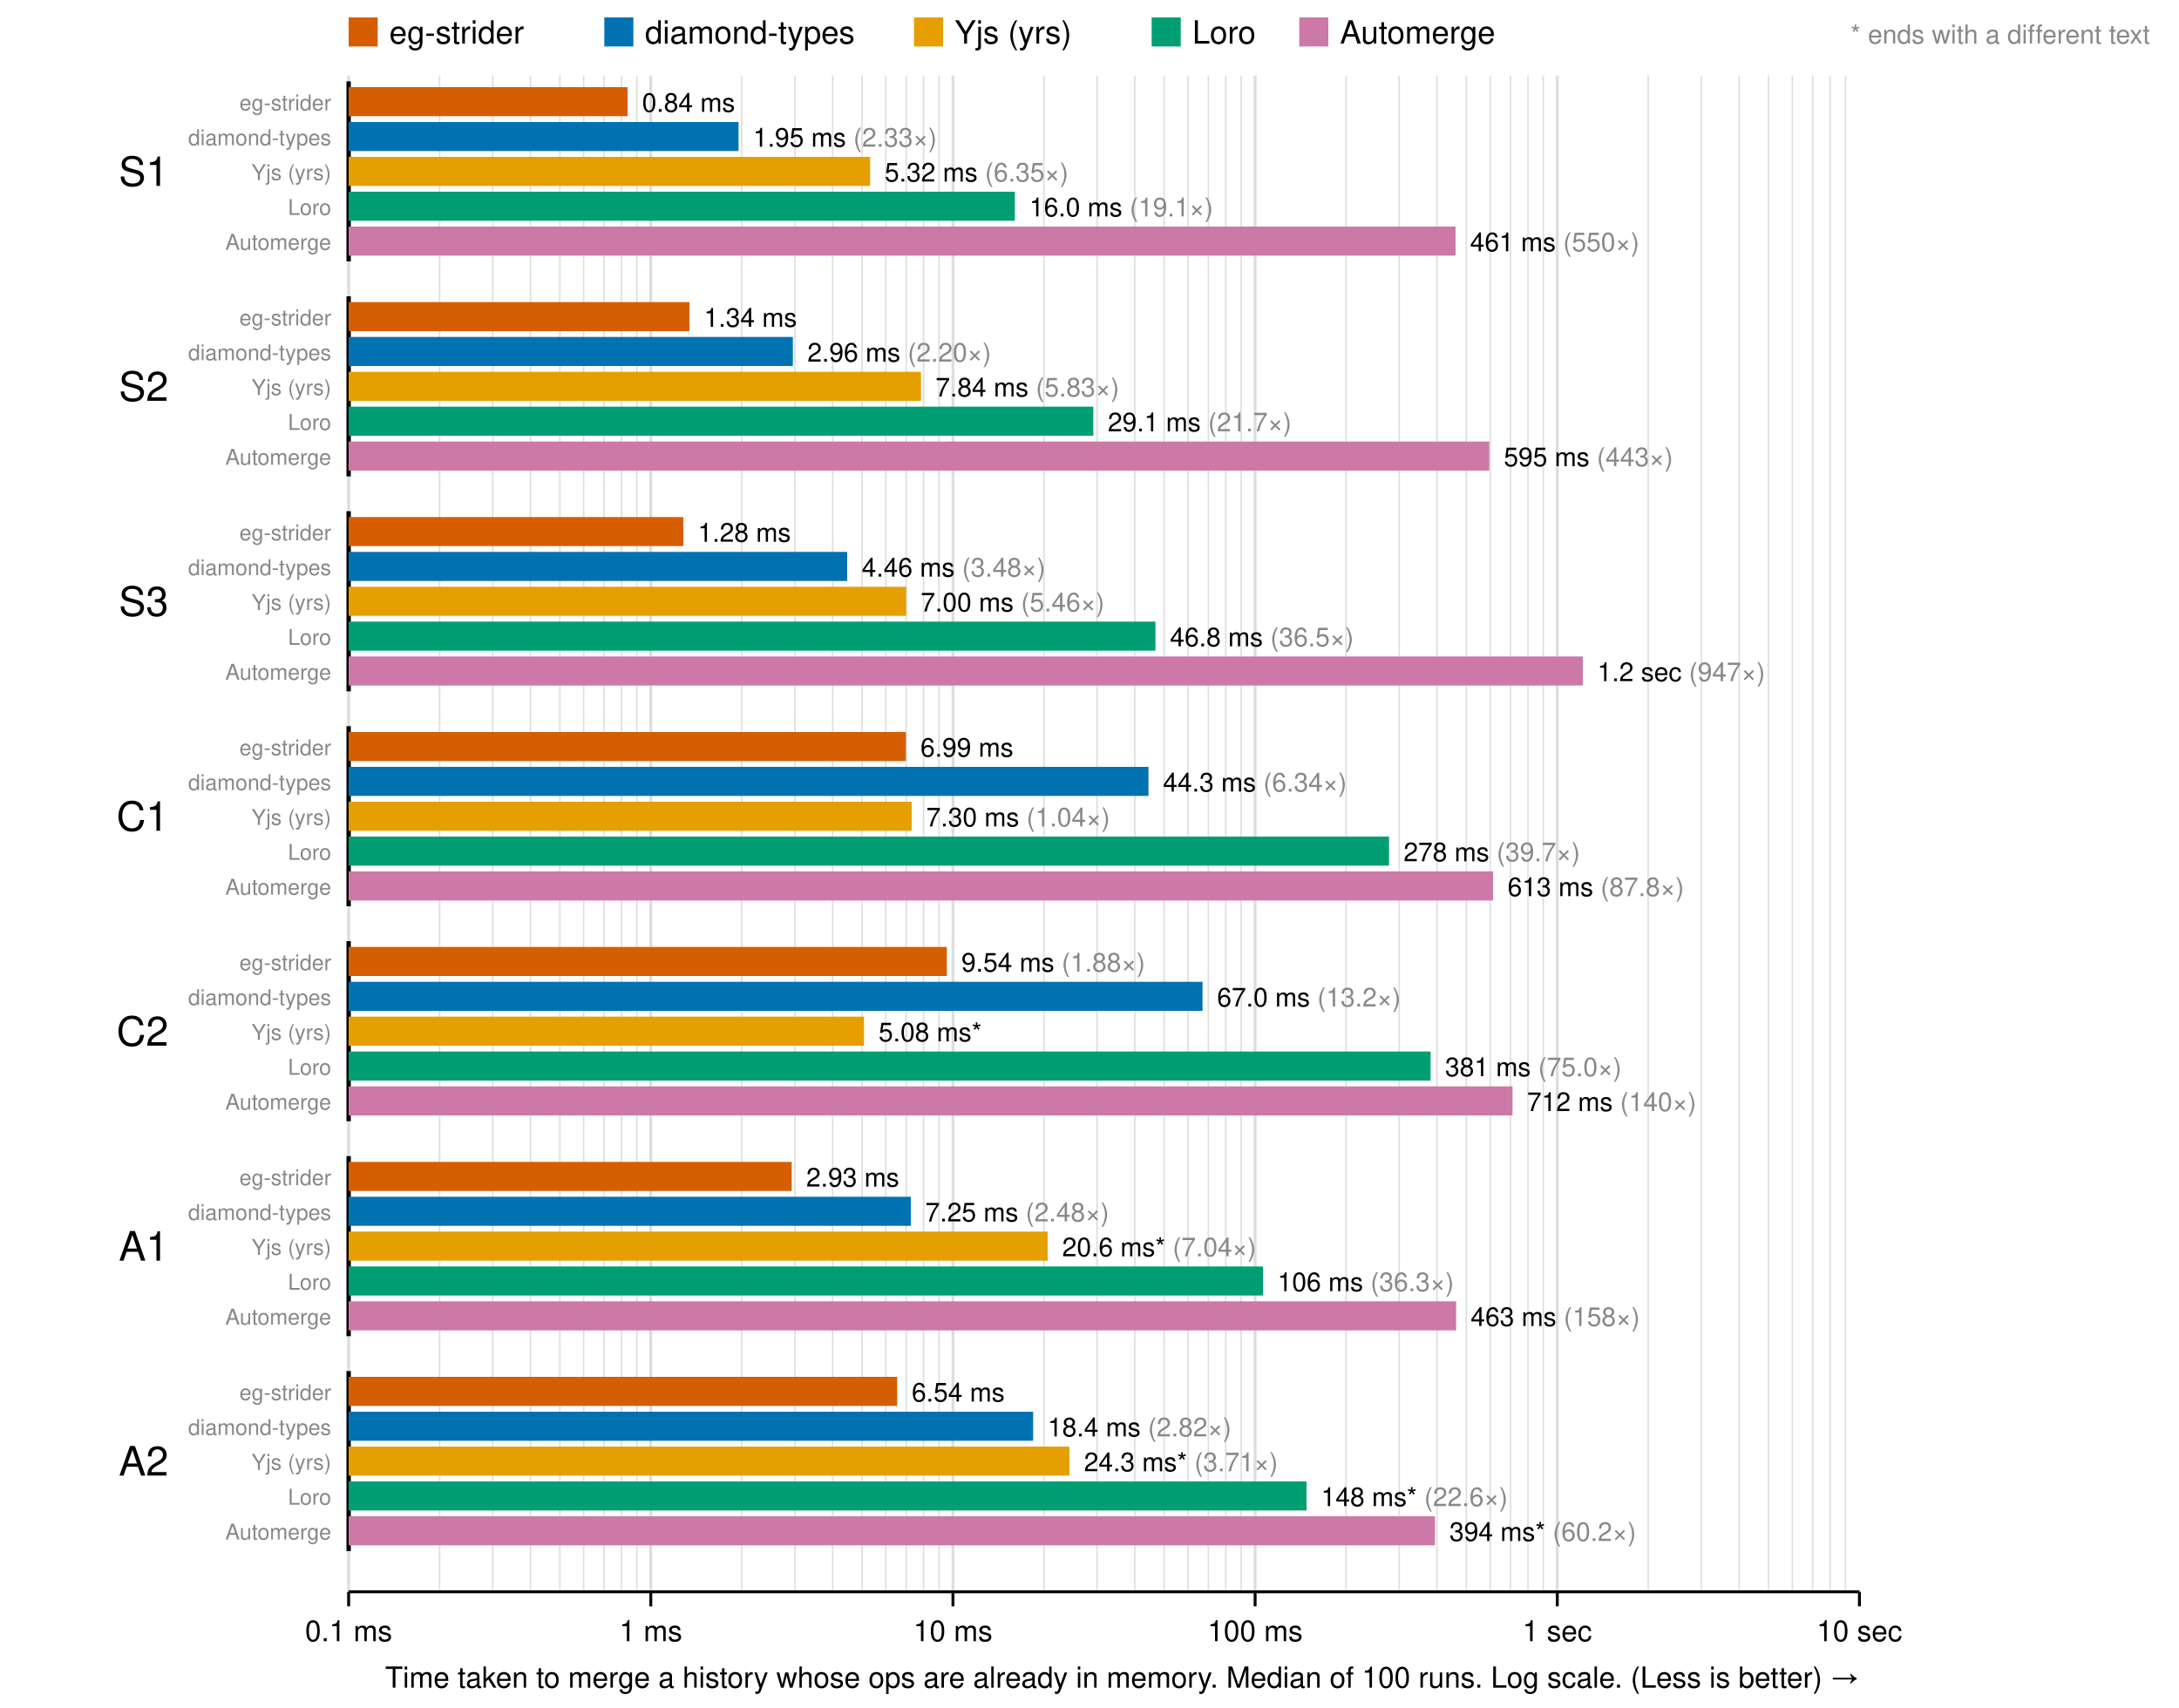
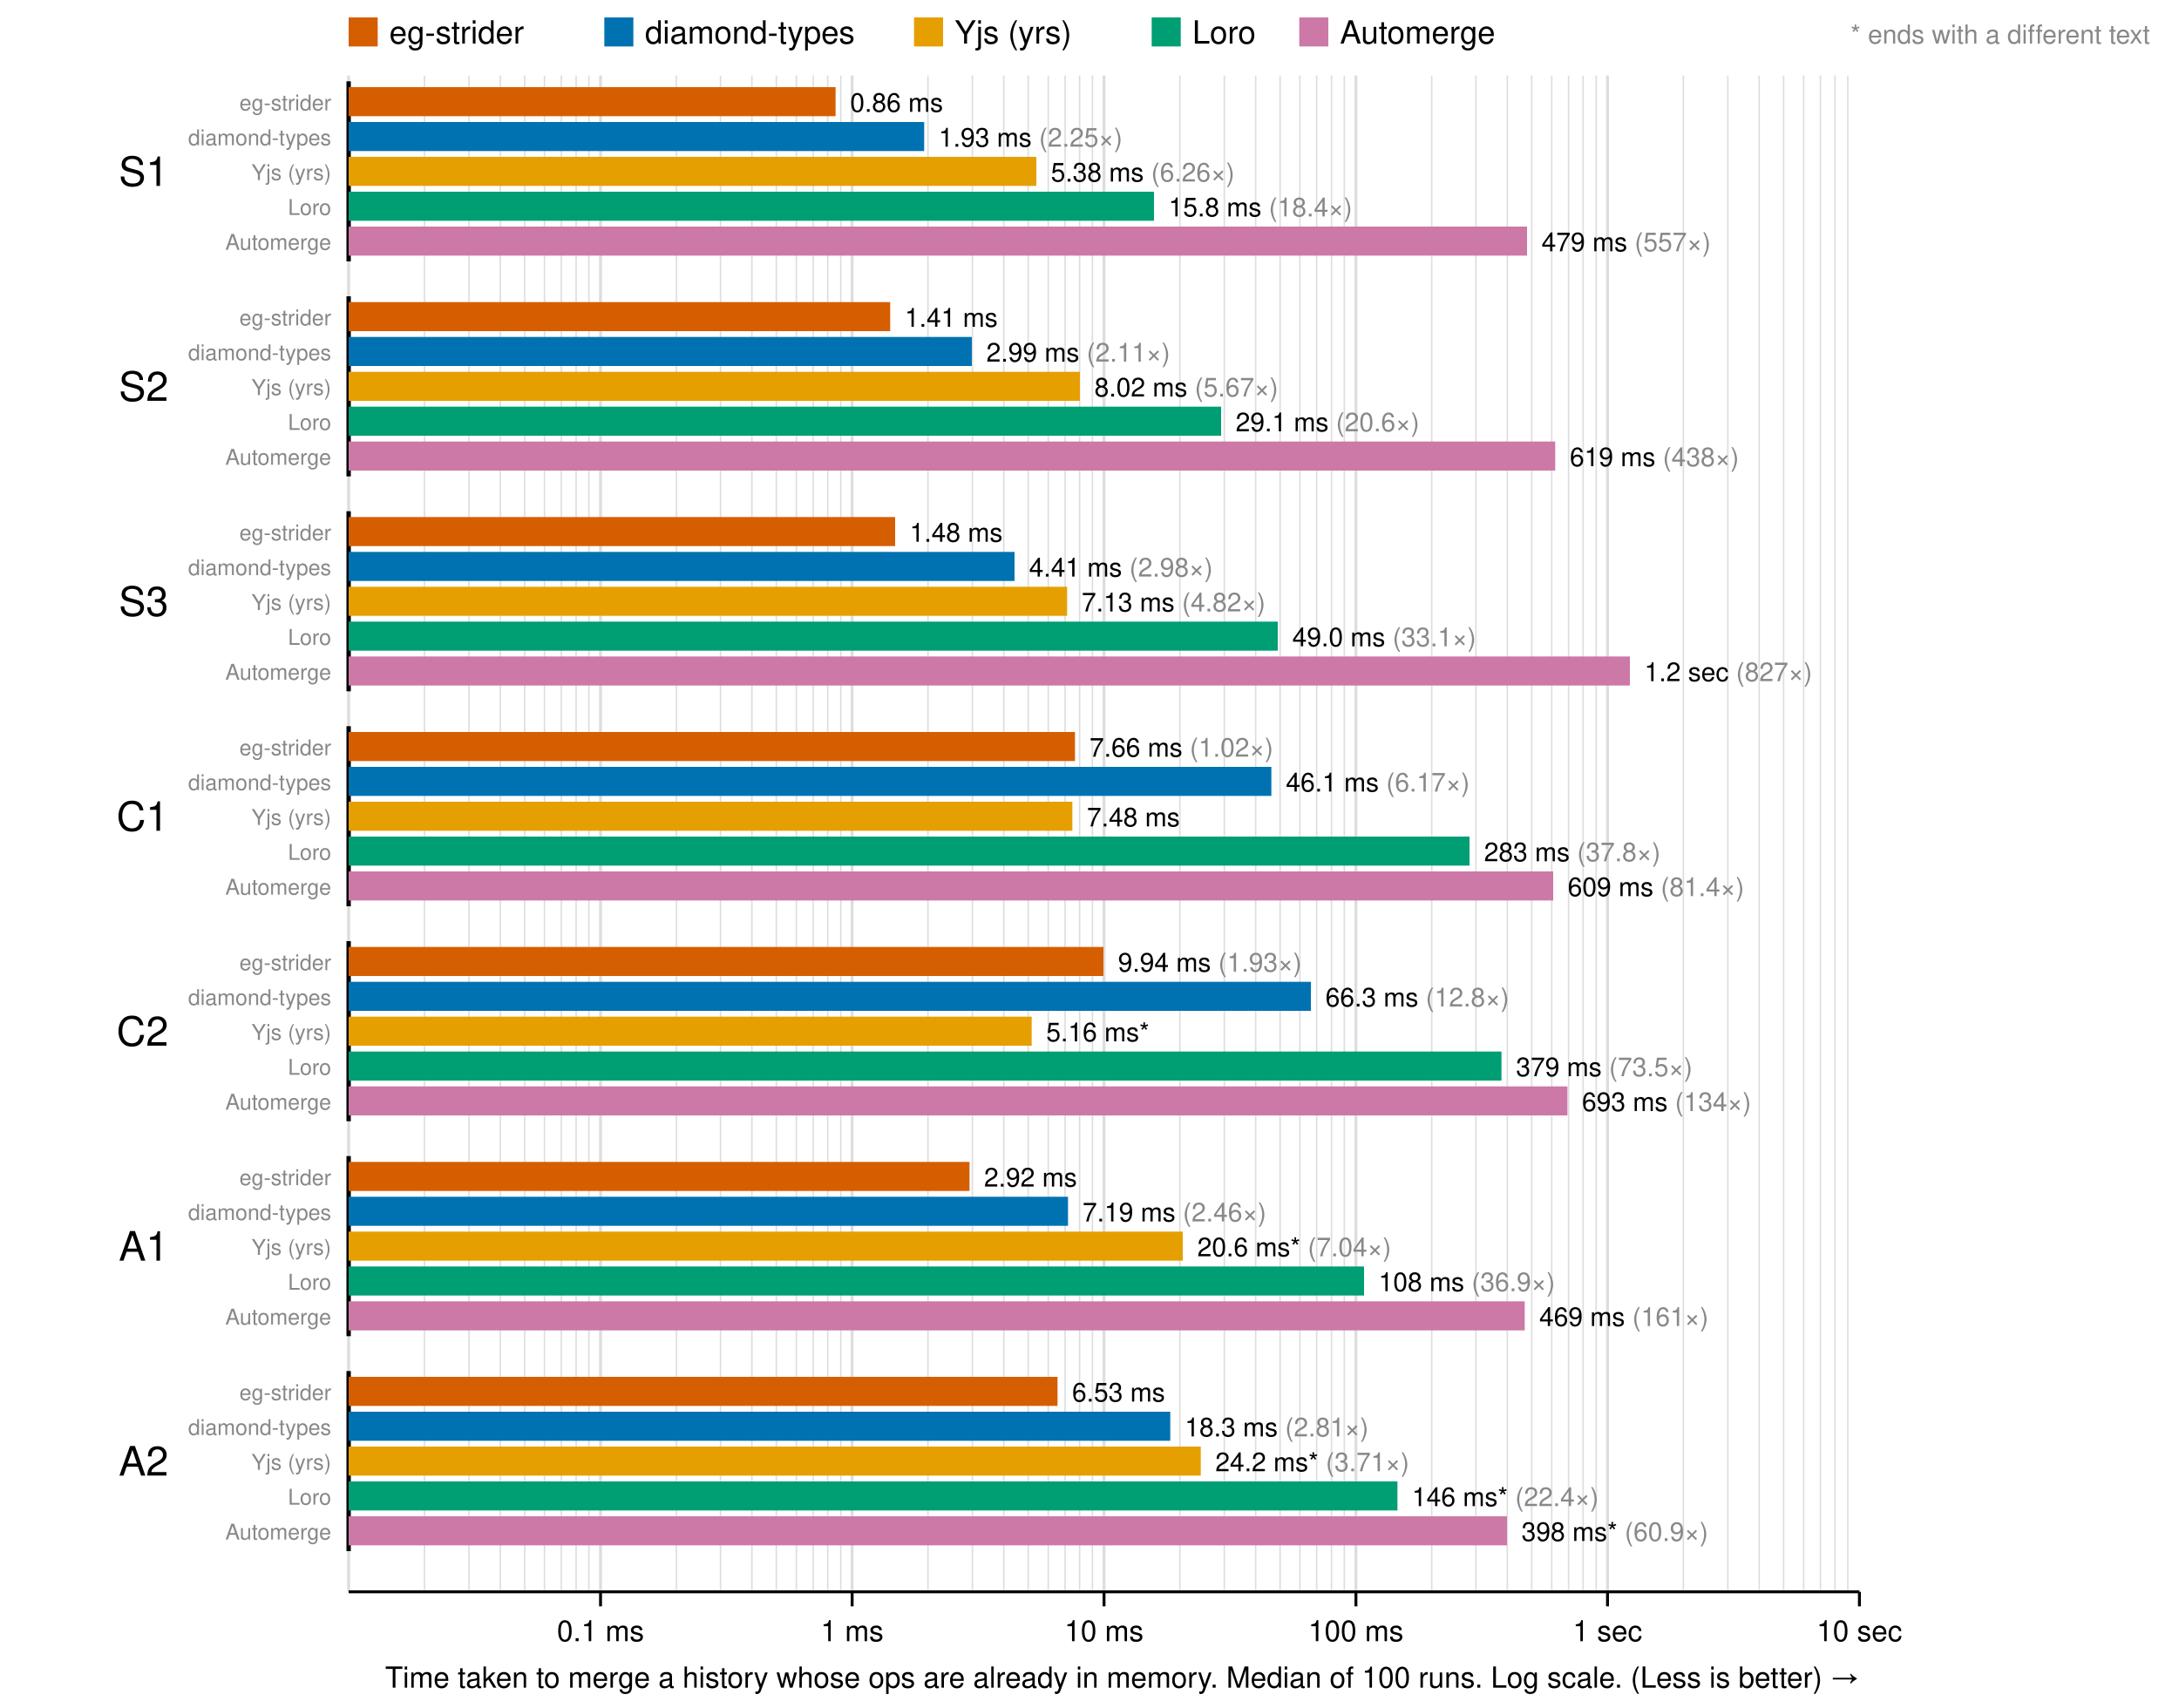
<svg xmlns="http://www.w3.org/2000/svg" viewBox="0 0 750 588" font-family="Helvetica, Arial, sans-serif">
  <rect width="750" height="588" fill="white" />
  <rect x="120" y="6" width="10" height="10" fill="#d55e00" />
  <text x="134" y="15" font-size="11">eg-strider</text>
  <rect x="208.0" y="6" width="10" height="10" fill="#0072b2" />
  <text x="222.0" y="15" font-size="11">diamond-types</text>
  <rect x="314.6" y="6" width="10" height="10" fill="#e69f00" />
  <text x="328.6" y="15" font-size="11">Yjs (yrs)</text>
  <rect x="396.4" y="6" width="10" height="10" fill="#009e73" />
  <text x="410.4" y="15" font-size="11">Loro</text>
  <rect x="447.2" y="6" width="10" height="10" fill="#cc79a7" />
  <text x="461.2" y="15" font-size="11">Automerge</text>
  <text x="740" y="15" font-size="9" fill="#888" text-anchor="end">* ends with a different text</text>
  <line x1="120.0" y1="26" x2="120.0" y2="548" stroke="#ddd" stroke-width="1" />
-   <line x1="151.3" y1="26" x2="151.3" y2="548" stroke="#ddd" stroke-width="0.5" />
-   <line x1="169.6" y1="26" x2="169.6" y2="548" stroke="#ddd" stroke-width="0.5" />
-   <line x1="182.6" y1="26" x2="182.6" y2="548" stroke="#ddd" stroke-width="0.5" />
-   <line x1="192.7" y1="26" x2="192.7" y2="548" stroke="#ddd" stroke-width="0.5" />
-   <line x1="200.9" y1="26" x2="200.9" y2="548" stroke="#ddd" stroke-width="0.5" />
-   <line x1="207.9" y1="26" x2="207.9" y2="548" stroke="#ddd" stroke-width="0.5" />
-   <line x1="213.9" y1="26" x2="213.9" y2="548" stroke="#ddd" stroke-width="0.5" />
-   <line x1="219.2" y1="26" x2="219.2" y2="548" stroke="#ddd" stroke-width="0.5" />
-   <line x1="224.0" y1="26" x2="224.0" y2="548" stroke="#ddd" stroke-width="1" />
-   <line x1="255.3" y1="26" x2="255.3" y2="548" stroke="#ddd" stroke-width="0.5" />
-   <line x1="273.6" y1="26" x2="273.6" y2="548" stroke="#ddd" stroke-width="0.5" />
-   <line x1="286.6" y1="26" x2="286.6" y2="548" stroke="#ddd" stroke-width="0.5" />
-   <line x1="296.7" y1="26" x2="296.7" y2="548" stroke="#ddd" stroke-width="0.5" />
-   <line x1="304.9" y1="26" x2="304.9" y2="548" stroke="#ddd" stroke-width="0.5" />
-   <line x1="311.9" y1="26" x2="311.9" y2="548" stroke="#ddd" stroke-width="0.5" />
-   <line x1="317.9" y1="26" x2="317.9" y2="548" stroke="#ddd" stroke-width="0.5" />
-   <line x1="323.2" y1="26" x2="323.2" y2="548" stroke="#ddd" stroke-width="0.5" />
-   <line x1="328.0" y1="26" x2="328.0" y2="548" stroke="#ddd" stroke-width="1" />
-   <line x1="359.3" y1="26" x2="359.3" y2="548" stroke="#ddd" stroke-width="0.5" />
-   <line x1="377.6" y1="26" x2="377.6" y2="548" stroke="#ddd" stroke-width="0.5" />
-   <line x1="390.6" y1="26" x2="390.6" y2="548" stroke="#ddd" stroke-width="0.5" />
-   <line x1="400.7" y1="26" x2="400.7" y2="548" stroke="#ddd" stroke-width="0.5" />
-   <line x1="408.9" y1="26" x2="408.9" y2="548" stroke="#ddd" stroke-width="0.5" />
-   <line x1="415.9" y1="26" x2="415.9" y2="548" stroke="#ddd" stroke-width="0.5" />
-   <line x1="421.9" y1="26" x2="421.9" y2="548" stroke="#ddd" stroke-width="0.5" />
-   <line x1="427.2" y1="26" x2="427.2" y2="548" stroke="#ddd" stroke-width="0.5" />
-   <line x1="432.0" y1="26" x2="432.0" y2="548" stroke="#ddd" stroke-width="1" />
-   <line x1="463.3" y1="26" x2="463.3" y2="548" stroke="#ddd" stroke-width="0.5" />
-   <line x1="481.6" y1="26" x2="481.6" y2="548" stroke="#ddd" stroke-width="0.5" />
-   <line x1="494.6" y1="26" x2="494.6" y2="548" stroke="#ddd" stroke-width="0.5" />
-   <line x1="504.7" y1="26" x2="504.7" y2="548" stroke="#ddd" stroke-width="0.5" />
-   <line x1="512.9" y1="26" x2="512.9" y2="548" stroke="#ddd" stroke-width="0.5" />
-   <line x1="519.9" y1="26" x2="519.9" y2="548" stroke="#ddd" stroke-width="0.5" />
-   <line x1="525.9" y1="26" x2="525.9" y2="548" stroke="#ddd" stroke-width="0.5" />
-   <line x1="531.2" y1="26" x2="531.2" y2="548" stroke="#ddd" stroke-width="0.5" />
-   <line x1="536.0" y1="26" x2="536.0" y2="548" stroke="#ddd" stroke-width="1" />
-   <line x1="567.3" y1="26" x2="567.3" y2="548" stroke="#ddd" stroke-width="0.5" />
-   <line x1="585.6" y1="26" x2="585.6" y2="548" stroke="#ddd" stroke-width="0.5" />
-   <line x1="598.6" y1="26" x2="598.6" y2="548" stroke="#ddd" stroke-width="0.5" />
-   <line x1="608.7" y1="26" x2="608.7" y2="548" stroke="#ddd" stroke-width="0.5" />
-   <line x1="616.9" y1="26" x2="616.9" y2="548" stroke="#ddd" stroke-width="0.5" />
-   <line x1="623.9" y1="26" x2="623.9" y2="548" stroke="#ddd" stroke-width="0.5" />
-   <line x1="629.9" y1="26" x2="629.9" y2="548" stroke="#ddd" stroke-width="0.5" />
-   <line x1="635.2" y1="26" x2="635.2" y2="548" stroke="#ddd" stroke-width="0.5" />
-   <line x1="120.0" y1="548" x2="120.0" y2="553" stroke="black" />
-   <text x="120.0" y="565" font-size="10" text-anchor="middle">0.1 ms</text>
-   <line x1="224.0" y1="548" x2="224.0" y2="553" stroke="black" />
-   <text x="224.0" y="565" font-size="10" text-anchor="middle">1 ms</text>
-   <line x1="328.0" y1="548" x2="328.0" y2="553" stroke="black" />
-   <text x="328.0" y="565" font-size="10" text-anchor="middle">10 ms</text>
-   <line x1="432.0" y1="548" x2="432.0" y2="553" stroke="black" />
-   <text x="432.0" y="565" font-size="10" text-anchor="middle">100 ms</text>
-   <line x1="536.0" y1="548" x2="536.0" y2="553" stroke="black" />
-   <text x="536.0" y="565" font-size="10" text-anchor="middle">1 sec</text>
+   <line x1="146.1" y1="26" x2="146.1" y2="548" stroke="#ddd" stroke-width="0.5" />
+   <line x1="161.4" y1="26" x2="161.4" y2="548" stroke="#ddd" stroke-width="0.5" />
+   <line x1="172.2" y1="26" x2="172.2" y2="548" stroke="#ddd" stroke-width="0.5" />
+   <line x1="180.6" y1="26" x2="180.6" y2="548" stroke="#ddd" stroke-width="0.5" />
+   <line x1="187.4" y1="26" x2="187.4" y2="548" stroke="#ddd" stroke-width="0.5" />
+   <line x1="193.2" y1="26" x2="193.2" y2="548" stroke="#ddd" stroke-width="0.5" />
+   <line x1="198.3" y1="26" x2="198.3" y2="548" stroke="#ddd" stroke-width="0.5" />
+   <line x1="202.7" y1="26" x2="202.7" y2="548" stroke="#ddd" stroke-width="0.5" />
+   <line x1="206.7" y1="26" x2="206.7" y2="548" stroke="#ddd" stroke-width="1" />
+   <line x1="232.8" y1="26" x2="232.8" y2="548" stroke="#ddd" stroke-width="0.5" />
+   <line x1="248.0" y1="26" x2="248.0" y2="548" stroke="#ddd" stroke-width="0.5" />
+   <line x1="258.8" y1="26" x2="258.8" y2="548" stroke="#ddd" stroke-width="0.5" />
+   <line x1="267.2" y1="26" x2="267.2" y2="548" stroke="#ddd" stroke-width="0.5" />
+   <line x1="274.1" y1="26" x2="274.1" y2="548" stroke="#ddd" stroke-width="0.5" />
+   <line x1="279.9" y1="26" x2="279.9" y2="548" stroke="#ddd" stroke-width="0.5" />
+   <line x1="284.9" y1="26" x2="284.9" y2="548" stroke="#ddd" stroke-width="0.5" />
+   <line x1="289.4" y1="26" x2="289.4" y2="548" stroke="#ddd" stroke-width="0.5" />
+   <line x1="293.3" y1="26" x2="293.3" y2="548" stroke="#ddd" stroke-width="1" />
+   <line x1="319.4" y1="26" x2="319.4" y2="548" stroke="#ddd" stroke-width="0.5" />
+   <line x1="334.7" y1="26" x2="334.7" y2="548" stroke="#ddd" stroke-width="0.5" />
+   <line x1="345.5" y1="26" x2="345.5" y2="548" stroke="#ddd" stroke-width="0.5" />
+   <line x1="353.9" y1="26" x2="353.9" y2="548" stroke="#ddd" stroke-width="0.5" />
+   <line x1="360.8" y1="26" x2="360.8" y2="548" stroke="#ddd" stroke-width="0.5" />
+   <line x1="366.6" y1="26" x2="366.6" y2="548" stroke="#ddd" stroke-width="0.5" />
+   <line x1="371.6" y1="26" x2="371.6" y2="548" stroke="#ddd" stroke-width="0.5" />
+   <line x1="376.0" y1="26" x2="376.0" y2="548" stroke="#ddd" stroke-width="0.5" />
+   <line x1="380.0" y1="26" x2="380.0" y2="548" stroke="#ddd" stroke-width="1" />
+   <line x1="406.1" y1="26" x2="406.1" y2="548" stroke="#ddd" stroke-width="0.5" />
+   <line x1="421.4" y1="26" x2="421.4" y2="548" stroke="#ddd" stroke-width="0.5" />
+   <line x1="432.2" y1="26" x2="432.2" y2="548" stroke="#ddd" stroke-width="0.5" />
+   <line x1="440.6" y1="26" x2="440.6" y2="548" stroke="#ddd" stroke-width="0.5" />
+   <line x1="447.4" y1="26" x2="447.4" y2="548" stroke="#ddd" stroke-width="0.5" />
+   <line x1="453.2" y1="26" x2="453.2" y2="548" stroke="#ddd" stroke-width="0.5" />
+   <line x1="458.3" y1="26" x2="458.3" y2="548" stroke="#ddd" stroke-width="0.5" />
+   <line x1="462.7" y1="26" x2="462.7" y2="548" stroke="#ddd" stroke-width="0.5" />
+   <line x1="466.7" y1="26" x2="466.7" y2="548" stroke="#ddd" stroke-width="1" />
+   <line x1="492.8" y1="26" x2="492.8" y2="548" stroke="#ddd" stroke-width="0.5" />
+   <line x1="508.0" y1="26" x2="508.0" y2="548" stroke="#ddd" stroke-width="0.5" />
+   <line x1="518.8" y1="26" x2="518.8" y2="548" stroke="#ddd" stroke-width="0.5" />
+   <line x1="527.2" y1="26" x2="527.2" y2="548" stroke="#ddd" stroke-width="0.5" />
+   <line x1="534.1" y1="26" x2="534.1" y2="548" stroke="#ddd" stroke-width="0.5" />
+   <line x1="539.9" y1="26" x2="539.9" y2="548" stroke="#ddd" stroke-width="0.5" />
+   <line x1="544.9" y1="26" x2="544.9" y2="548" stroke="#ddd" stroke-width="0.5" />
+   <line x1="549.4" y1="26" x2="549.4" y2="548" stroke="#ddd" stroke-width="0.5" />
+   <line x1="553.3" y1="26" x2="553.3" y2="548" stroke="#ddd" stroke-width="1" />
+   <line x1="579.4" y1="26" x2="579.4" y2="548" stroke="#ddd" stroke-width="0.5" />
+   <line x1="594.7" y1="26" x2="594.7" y2="548" stroke="#ddd" stroke-width="0.5" />
+   <line x1="605.5" y1="26" x2="605.5" y2="548" stroke="#ddd" stroke-width="0.5" />
+   <line x1="613.9" y1="26" x2="613.9" y2="548" stroke="#ddd" stroke-width="0.5" />
+   <line x1="620.8" y1="26" x2="620.8" y2="548" stroke="#ddd" stroke-width="0.5" />
+   <line x1="626.6" y1="26" x2="626.6" y2="548" stroke="#ddd" stroke-width="0.5" />
+   <line x1="631.6" y1="26" x2="631.6" y2="548" stroke="#ddd" stroke-width="0.5" />
+   <line x1="636.0" y1="26" x2="636.0" y2="548" stroke="#ddd" stroke-width="0.5" />
+   <line x1="206.7" y1="548" x2="206.7" y2="553" stroke="black" />
+   <text x="206.7" y="565" font-size="10" text-anchor="middle">0.1 ms</text>
+   <line x1="293.3" y1="548" x2="293.3" y2="553" stroke="black" />
+   <text x="293.3" y="565" font-size="10" text-anchor="middle">1 ms</text>
+   <line x1="380.0" y1="548" x2="380.0" y2="553" stroke="black" />
+   <text x="380.0" y="565" font-size="10" text-anchor="middle">10 ms</text>
+   <line x1="466.7" y1="548" x2="466.7" y2="553" stroke="black" />
+   <text x="466.7" y="565" font-size="10" text-anchor="middle">100 ms</text>
+   <line x1="553.3" y1="548" x2="553.3" y2="553" stroke="black" />
+   <text x="553.3" y="565" font-size="10" text-anchor="middle">1 sec</text>
  <line x1="640.0" y1="548" x2="640.0" y2="553" stroke="black" />
  <text x="640.0" y="565" font-size="10" text-anchor="middle">10 sec</text>
  <line x1="120" y1="548" x2="640" y2="548" stroke="black" />
  <text x="640" y="581" font-size="10" text-anchor="end">Time taken to merge a history whose ops are already in memory. Median of 100 runs. Log scale. (Less is better) →</text>
  <text x="58" y="64.0" font-size="14" text-anchor="end">S1</text>
  <line x1="120" y1="28" x2="120" y2="90" stroke="black" stroke-width="1.5" />
  <text x="114" y="38" font-size="7.5" fill="#888" text-anchor="end">eg-strider</text>
-   <rect x="120" y="30" width="96.0" height="10" fill="#d55e00" />
-   <text x="221.0" y="38.5" font-size="9">0.84 ms</text>
+   <rect x="120" y="30" width="167.6" height="10" fill="#d55e00" />
+   <text x="292.6" y="38.5" font-size="9">0.86 ms</text>
  <text x="114" y="50" font-size="7.5" fill="#888" text-anchor="end">diamond-types</text>
-   <rect x="120" y="42" width="134.2" height="10" fill="#0072b2" />
-   <text x="259.2" y="50.5" font-size="9">1.95 ms <tspan fill="#888">(2.33×)</tspan>
+   <rect x="120" y="42" width="198.1" height="10" fill="#0072b2" />
+   <text x="323.1" y="50.5" font-size="9">1.93 ms <tspan fill="#888">(2.25×)</tspan>
  </text>
  <text x="114" y="62" font-size="7.5" fill="#888" text-anchor="end">Yjs (yrs)</text>
-   <rect x="120" y="54" width="179.5" height="10" fill="#e69f00" />
-   <text x="304.5" y="62.5" font-size="9">5.32 ms <tspan fill="#888">(6.35×)</tspan>
+   <rect x="120" y="54" width="236.7" height="10" fill="#e69f00" />
+   <text x="361.7" y="62.5" font-size="9">5.38 ms <tspan fill="#888">(6.26×)</tspan>
  </text>
  <text x="114" y="74" font-size="7.5" fill="#888" text-anchor="end">Loro</text>
-   <rect x="120" y="66" width="229.3" height="10" fill="#009e73" />
-   <text x="354.3" y="74.5" font-size="9">16.0 ms <tspan fill="#888">(19.1×)</tspan>
+   <rect x="120" y="66" width="277.2" height="10" fill="#009e73" />
+   <text x="402.2" y="74.5" font-size="9">15.8 ms <tspan fill="#888">(18.4×)</tspan>
  </text>
  <text x="114" y="86" font-size="7.5" fill="#888" text-anchor="end">Automerge</text>
-   <rect x="120" y="78" width="381.0" height="10" fill="#cc79a7" />
-   <text x="506.0" y="86.5" font-size="9">461 ms <tspan fill="#888">(550×)</tspan>
+   <rect x="120" y="78" width="405.6" height="10" fill="#cc79a7" />
+   <text x="530.6" y="86.5" font-size="9">479 ms <tspan fill="#888">(557×)</tspan>
  </text>
  <text x="58" y="138.0" font-size="14" text-anchor="end">S2</text>
  <line x1="120" y1="102" x2="120" y2="164" stroke="black" stroke-width="1.5" />
  <text x="114" y="112" font-size="7.5" fill="#888" text-anchor="end">eg-strider</text>
-   <rect x="120" y="104" width="117.3" height="10" fill="#d55e00" />
-   <text x="242.3" y="112.5" font-size="9">1.34 ms</text>
+   <rect x="120" y="104" width="186.4" height="10" fill="#d55e00" />
+   <text x="311.4" y="112.5" font-size="9">1.41 ms</text>
  <text x="114" y="124" font-size="7.5" fill="#888" text-anchor="end">diamond-types</text>
-   <rect x="120" y="116" width="152.9" height="10" fill="#0072b2" />
-   <text x="277.9" y="124.5" font-size="9">2.96 ms <tspan fill="#888">(2.20×)</tspan>
+   <rect x="120" y="116" width="214.5" height="10" fill="#0072b2" />
+   <text x="339.5" y="124.5" font-size="9">2.99 ms <tspan fill="#888">(2.11×)</tspan>
  </text>
  <text x="114" y="136" font-size="7.5" fill="#888" text-anchor="end">Yjs (yrs)</text>
-   <rect x="120" y="128" width="197.0" height="10" fill="#e69f00" />
-   <text x="322.0" y="136.5" font-size="9">7.84 ms <tspan fill="#888">(5.83×)</tspan>
+   <rect x="120" y="128" width="251.7" height="10" fill="#e69f00" />
+   <text x="376.7" y="136.5" font-size="9">8.02 ms <tspan fill="#888">(5.67×)</tspan>
  </text>
  <text x="114" y="148" font-size="7.5" fill="#888" text-anchor="end">Loro</text>
-   <rect x="120" y="140" width="256.3" height="10" fill="#009e73" />
-   <text x="381.3" y="148.5" font-size="9">29.1 ms <tspan fill="#888">(21.7×)</tspan>
+   <rect x="120" y="140" width="300.3" height="10" fill="#009e73" />
+   <text x="425.3" y="148.5" font-size="9">29.1 ms <tspan fill="#888">(20.6×)</tspan>
  </text>
  <text x="114" y="160" font-size="7.5" fill="#888" text-anchor="end">Automerge</text>
-   <rect x="120" y="152" width="392.6" height="10" fill="#cc79a7" />
-   <text x="517.6" y="160.5" font-size="9">595 ms <tspan fill="#888">(443×)</tspan>
+   <rect x="120" y="152" width="415.3" height="10" fill="#cc79a7" />
+   <text x="540.3" y="160.5" font-size="9">619 ms <tspan fill="#888">(438×)</tspan>
  </text>
  <text x="58" y="212.0" font-size="14" text-anchor="end">S3</text>
  <line x1="120" y1="176" x2="120" y2="238" stroke="black" stroke-width="1.5" />
  <text x="114" y="186" font-size="7.5" fill="#888" text-anchor="end">eg-strider</text>
-   <rect x="120" y="178" width="115.2" height="10" fill="#d55e00" />
-   <text x="240.2" y="186.5" font-size="9">1.28 ms</text>
+   <rect x="120" y="178" width="188.1" height="10" fill="#d55e00" />
+   <text x="313.1" y="186.5" font-size="9">1.48 ms</text>
  <text x="114" y="198" font-size="7.5" fill="#888" text-anchor="end">diamond-types</text>
-   <rect x="120" y="190" width="171.6" height="10" fill="#0072b2" />
-   <text x="296.6" y="198.5" font-size="9">4.46 ms <tspan fill="#888">(3.48×)</tspan>
+   <rect x="120" y="190" width="229.2" height="10" fill="#0072b2" />
+   <text x="354.2" y="198.5" font-size="9">4.41 ms <tspan fill="#888">(2.98×)</tspan>
  </text>
  <text x="114" y="210" font-size="7.5" fill="#888" text-anchor="end">Yjs (yrs)</text>
-   <rect x="120" y="202" width="191.9" height="10" fill="#e69f00" />
-   <text x="316.9" y="210.5" font-size="9">7.00 ms <tspan fill="#888">(5.46×)</tspan>
+   <rect x="120" y="202" width="247.3" height="10" fill="#e69f00" />
+   <text x="372.3" y="210.5" font-size="9">7.13 ms <tspan fill="#888">(4.82×)</tspan>
  </text>
  <text x="114" y="222" font-size="7.5" fill="#888" text-anchor="end">Loro</text>
-   <rect x="120" y="214" width="277.7" height="10" fill="#009e73" />
-   <text x="402.7" y="222.5" font-size="9">46.8 ms <tspan fill="#888">(36.5×)</tspan>
+   <rect x="120" y="214" width="319.8" height="10" fill="#009e73" />
+   <text x="444.8" y="222.5" font-size="9">49.0 ms <tspan fill="#888">(33.1×)</tspan>
  </text>
  <text x="114" y="234" font-size="7.5" fill="#888" text-anchor="end">Automerge</text>
-   <rect x="120" y="226" width="424.8" height="10" fill="#cc79a7" />
-   <text x="549.8" y="234.5" font-size="9">1.2 sec <tspan fill="#888">(947×)</tspan>
+   <rect x="120" y="226" width="441.0" height="10" fill="#cc79a7" />
+   <text x="566.0" y="234.5" font-size="9">1.2 sec <tspan fill="#888">(827×)</tspan>
  </text>
  <text x="58" y="286.0" font-size="14" text-anchor="end">C1</text>
  <line x1="120" y1="250" x2="120" y2="312" stroke="black" stroke-width="1.5" />
  <text x="114" y="260" font-size="7.5" fill="#888" text-anchor="end">eg-strider</text>
-   <rect x="120" y="252" width="191.8" height="10" fill="#d55e00" />
-   <text x="316.8" y="260.5" font-size="9">6.99 ms</text>
+   <rect x="120" y="252" width="250.0" height="10" fill="#d55e00" />
+   <text x="375.0" y="260.5" font-size="9">7.66 ms <tspan fill="#888">(1.02×)</tspan>
+   </text>
  <text x="114" y="272" font-size="7.5" fill="#888" text-anchor="end">diamond-types</text>
-   <rect x="120" y="264" width="275.3" height="10" fill="#0072b2" />
-   <text x="400.3" y="272.5" font-size="9">44.3 ms <tspan fill="#888">(6.34×)</tspan>
+   <rect x="120" y="264" width="317.6" height="10" fill="#0072b2" />
+   <text x="442.6" y="272.5" font-size="9">46.1 ms <tspan fill="#888">(6.17×)</tspan>
  </text>
  <text x="114" y="284" font-size="7.5" fill="#888" text-anchor="end">Yjs (yrs)</text>
-   <rect x="120" y="276" width="193.8" height="10" fill="#e69f00" />
-   <text x="318.8" y="284.5" font-size="9">7.30 ms <tspan fill="#888">(1.04×)</tspan>
-   </text>
+   <rect x="120" y="276" width="249.1" height="10" fill="#e69f00" />
+   <text x="374.1" y="284.5" font-size="9">7.48 ms</text>
  <text x="114" y="296" font-size="7.5" fill="#888" text-anchor="end">Loro</text>
-   <rect x="120" y="288" width="358.1" height="10" fill="#009e73" />
-   <text x="483.1" y="296.5" font-size="9">278 ms <tspan fill="#888">(39.7×)</tspan>
+   <rect x="120" y="288" width="385.8" height="10" fill="#009e73" />
+   <text x="510.8" y="296.5" font-size="9">283 ms <tspan fill="#888">(37.8×)</tspan>
  </text>
  <text x="114" y="308" font-size="7.5" fill="#888" text-anchor="end">Automerge</text>
-   <rect x="120" y="300" width="393.9" height="10" fill="#cc79a7" />
-   <text x="518.9" y="308.5" font-size="9">613 ms <tspan fill="#888">(87.8×)</tspan>
+   <rect x="120" y="300" width="414.6" height="10" fill="#cc79a7" />
+   <text x="539.6" y="308.5" font-size="9">609 ms <tspan fill="#888">(81.4×)</tspan>
  </text>
  <text x="58" y="360.0" font-size="14" text-anchor="end">C2</text>
  <line x1="120" y1="324" x2="120" y2="386" stroke="black" stroke-width="1.5" />
  <text x="114" y="334" font-size="7.5" fill="#888" text-anchor="end">eg-strider</text>
-   <rect x="120" y="326" width="205.9" height="10" fill="#d55e00" />
-   <text x="330.9" y="334.5" font-size="9">9.54 ms <tspan fill="#888">(1.88×)</tspan>
+   <rect x="120" y="326" width="259.8" height="10" fill="#d55e00" />
+   <text x="384.8" y="334.5" font-size="9">9.94 ms <tspan fill="#888">(1.93×)</tspan>
  </text>
  <text x="114" y="346" font-size="7.5" fill="#888" text-anchor="end">diamond-types</text>
-   <rect x="120" y="338" width="293.9" height="10" fill="#0072b2" />
-   <text x="418.9" y="346.5" font-size="9">67.0 ms <tspan fill="#888">(13.2×)</tspan>
+   <rect x="120" y="338" width="331.2" height="10" fill="#0072b2" />
+   <text x="456.2" y="346.5" font-size="9">66.3 ms <tspan fill="#888">(12.8×)</tspan>
  </text>
  <text x="114" y="358" font-size="7.5" fill="#888" text-anchor="end">Yjs (yrs)</text>
-   <rect x="120" y="350" width="177.4" height="10" fill="#e69f00" />
-   <text x="302.4" y="358.5" font-size="9">5.08 ms*</text>
+   <rect x="120" y="350" width="235.1" height="10" fill="#e69f00" />
+   <text x="360.1" y="358.5" font-size="9">5.16 ms*</text>
  <text x="114" y="370" font-size="7.5" fill="#888" text-anchor="end">Loro</text>
-   <rect x="120" y="362" width="372.4" height="10" fill="#009e73" />
-   <text x="497.4" y="370.5" font-size="9">381 ms <tspan fill="#888">(75.0×)</tspan>
+   <rect x="120" y="362" width="396.8" height="10" fill="#009e73" />
+   <text x="521.8" y="370.5" font-size="9">379 ms <tspan fill="#888">(73.5×)</tspan>
  </text>
  <text x="114" y="382" font-size="7.5" fill="#888" text-anchor="end">Automerge</text>
-   <rect x="120" y="374" width="400.6" height="10" fill="#cc79a7" />
-   <text x="525.6" y="382.5" font-size="9">712 ms <tspan fill="#888">(140×)</tspan>
+   <rect x="120" y="374" width="419.5" height="10" fill="#cc79a7" />
+   <text x="544.5" y="382.5" font-size="9">693 ms <tspan fill="#888">(134×)</tspan>
  </text>
  <text x="58" y="434.0" font-size="14" text-anchor="end">A1</text>
  <line x1="120" y1="398" x2="120" y2="460" stroke="black" stroke-width="1.5" />
  <text x="114" y="408" font-size="7.5" fill="#888" text-anchor="end">eg-strider</text>
-   <rect x="120" y="400" width="152.5" height="10" fill="#d55e00" />
-   <text x="277.5" y="408.5" font-size="9">2.93 ms</text>
+   <rect x="120" y="400" width="213.7" height="10" fill="#d55e00" />
+   <text x="338.7" y="408.5" font-size="9">2.92 ms</text>
  <text x="114" y="420" font-size="7.5" fill="#888" text-anchor="end">diamond-types</text>
-   <rect x="120" y="412" width="193.5" height="10" fill="#0072b2" />
-   <text x="318.5" y="420.5" font-size="9">7.25 ms <tspan fill="#888">(2.48×)</tspan>
+   <rect x="120" y="412" width="247.6" height="10" fill="#0072b2" />
+   <text x="372.6" y="420.5" font-size="9">7.19 ms <tspan fill="#888">(2.46×)</tspan>
  </text>
  <text x="114" y="432" font-size="7.5" fill="#888" text-anchor="end">Yjs (yrs)</text>
-   <rect x="120" y="424" width="240.6" height="10" fill="#e69f00" />
-   <text x="365.6" y="432.5" font-size="9">20.6 ms* <tspan fill="#888">(7.04×)</tspan>
+   <rect x="120" y="424" width="287.1" height="10" fill="#e69f00" />
+   <text x="412.1" y="432.5" font-size="9">20.6 ms* <tspan fill="#888">(7.04×)</tspan>
  </text>
  <text x="114" y="444" font-size="7.5" fill="#888" text-anchor="end">Loro</text>
-   <rect x="120" y="436" width="314.7" height="10" fill="#009e73" />
-   <text x="439.7" y="444.5" font-size="9">106 ms <tspan fill="#888">(36.3×)</tspan>
+   <rect x="120" y="436" width="349.5" height="10" fill="#009e73" />
+   <text x="474.5" y="444.5" font-size="9">108 ms <tspan fill="#888">(36.9×)</tspan>
  </text>
  <text x="114" y="456" font-size="7.5" fill="#888" text-anchor="end">Automerge</text>
-   <rect x="120" y="448" width="381.2" height="10" fill="#cc79a7" />
-   <text x="506.2" y="456.5" font-size="9">463 ms <tspan fill="#888">(158×)</tspan>
+   <rect x="120" y="448" width="404.8" height="10" fill="#cc79a7" />
+   <text x="529.8" y="456.5" font-size="9">469 ms <tspan fill="#888">(161×)</tspan>
  </text>
  <text x="58" y="508.0" font-size="14" text-anchor="end">A2</text>
  <line x1="120" y1="472" x2="120" y2="534" stroke="black" stroke-width="1.5" />
  <text x="114" y="482" font-size="7.5" fill="#888" text-anchor="end">eg-strider</text>
-   <rect x="120" y="474" width="188.8" height="10" fill="#d55e00" />
-   <text x="313.8" y="482.5" font-size="9">6.54 ms</text>
+   <rect x="120" y="474" width="244.0" height="10" fill="#d55e00" />
+   <text x="369.0" y="482.5" font-size="9">6.53 ms</text>
  <text x="114" y="494" font-size="7.5" fill="#888" text-anchor="end">diamond-types</text>
-   <rect x="120" y="486" width="235.6" height="10" fill="#0072b2" />
-   <text x="360.6" y="494.5" font-size="9">18.4 ms <tspan fill="#888">(2.82×)</tspan>
+   <rect x="120" y="486" width="282.8" height="10" fill="#0072b2" />
+   <text x="407.8" y="494.5" font-size="9">18.3 ms <tspan fill="#888">(2.81×)</tspan>
  </text>
  <text x="114" y="506" font-size="7.5" fill="#888" text-anchor="end">Yjs (yrs)</text>
-   <rect x="120" y="498" width="248.1" height="10" fill="#e69f00" />
-   <text x="373.1" y="506.5" font-size="9">24.3 ms* <tspan fill="#888">(3.71×)</tspan>
+   <rect x="120" y="498" width="293.3" height="10" fill="#e69f00" />
+   <text x="418.3" y="506.5" font-size="9">24.2 ms* <tspan fill="#888">(3.71×)</tspan>
  </text>
  <text x="114" y="518" font-size="7.5" fill="#888" text-anchor="end">Loro</text>
-   <rect x="120" y="510" width="329.7" height="10" fill="#009e73" />
-   <text x="454.7" y="518.5" font-size="9">148 ms* <tspan fill="#888">(22.6×)</tspan>
+   <rect x="120" y="510" width="361.0" height="10" fill="#009e73" />
+   <text x="486.0" y="518.5" font-size="9">146 ms* <tspan fill="#888">(22.4×)</tspan>
  </text>
  <text x="114" y="530" font-size="7.5" fill="#888" text-anchor="end">Automerge</text>
-   <rect x="120" y="522" width="373.9" height="10" fill="#cc79a7" />
-   <text x="498.9" y="530.5" font-size="9">394 ms* <tspan fill="#888">(60.2×)</tspan>
+   <rect x="120" y="522" width="398.7" height="10" fill="#cc79a7" />
+   <text x="523.7" y="530.5" font-size="9">398 ms* <tspan fill="#888">(60.9×)</tspan>
  </text>
</svg>
